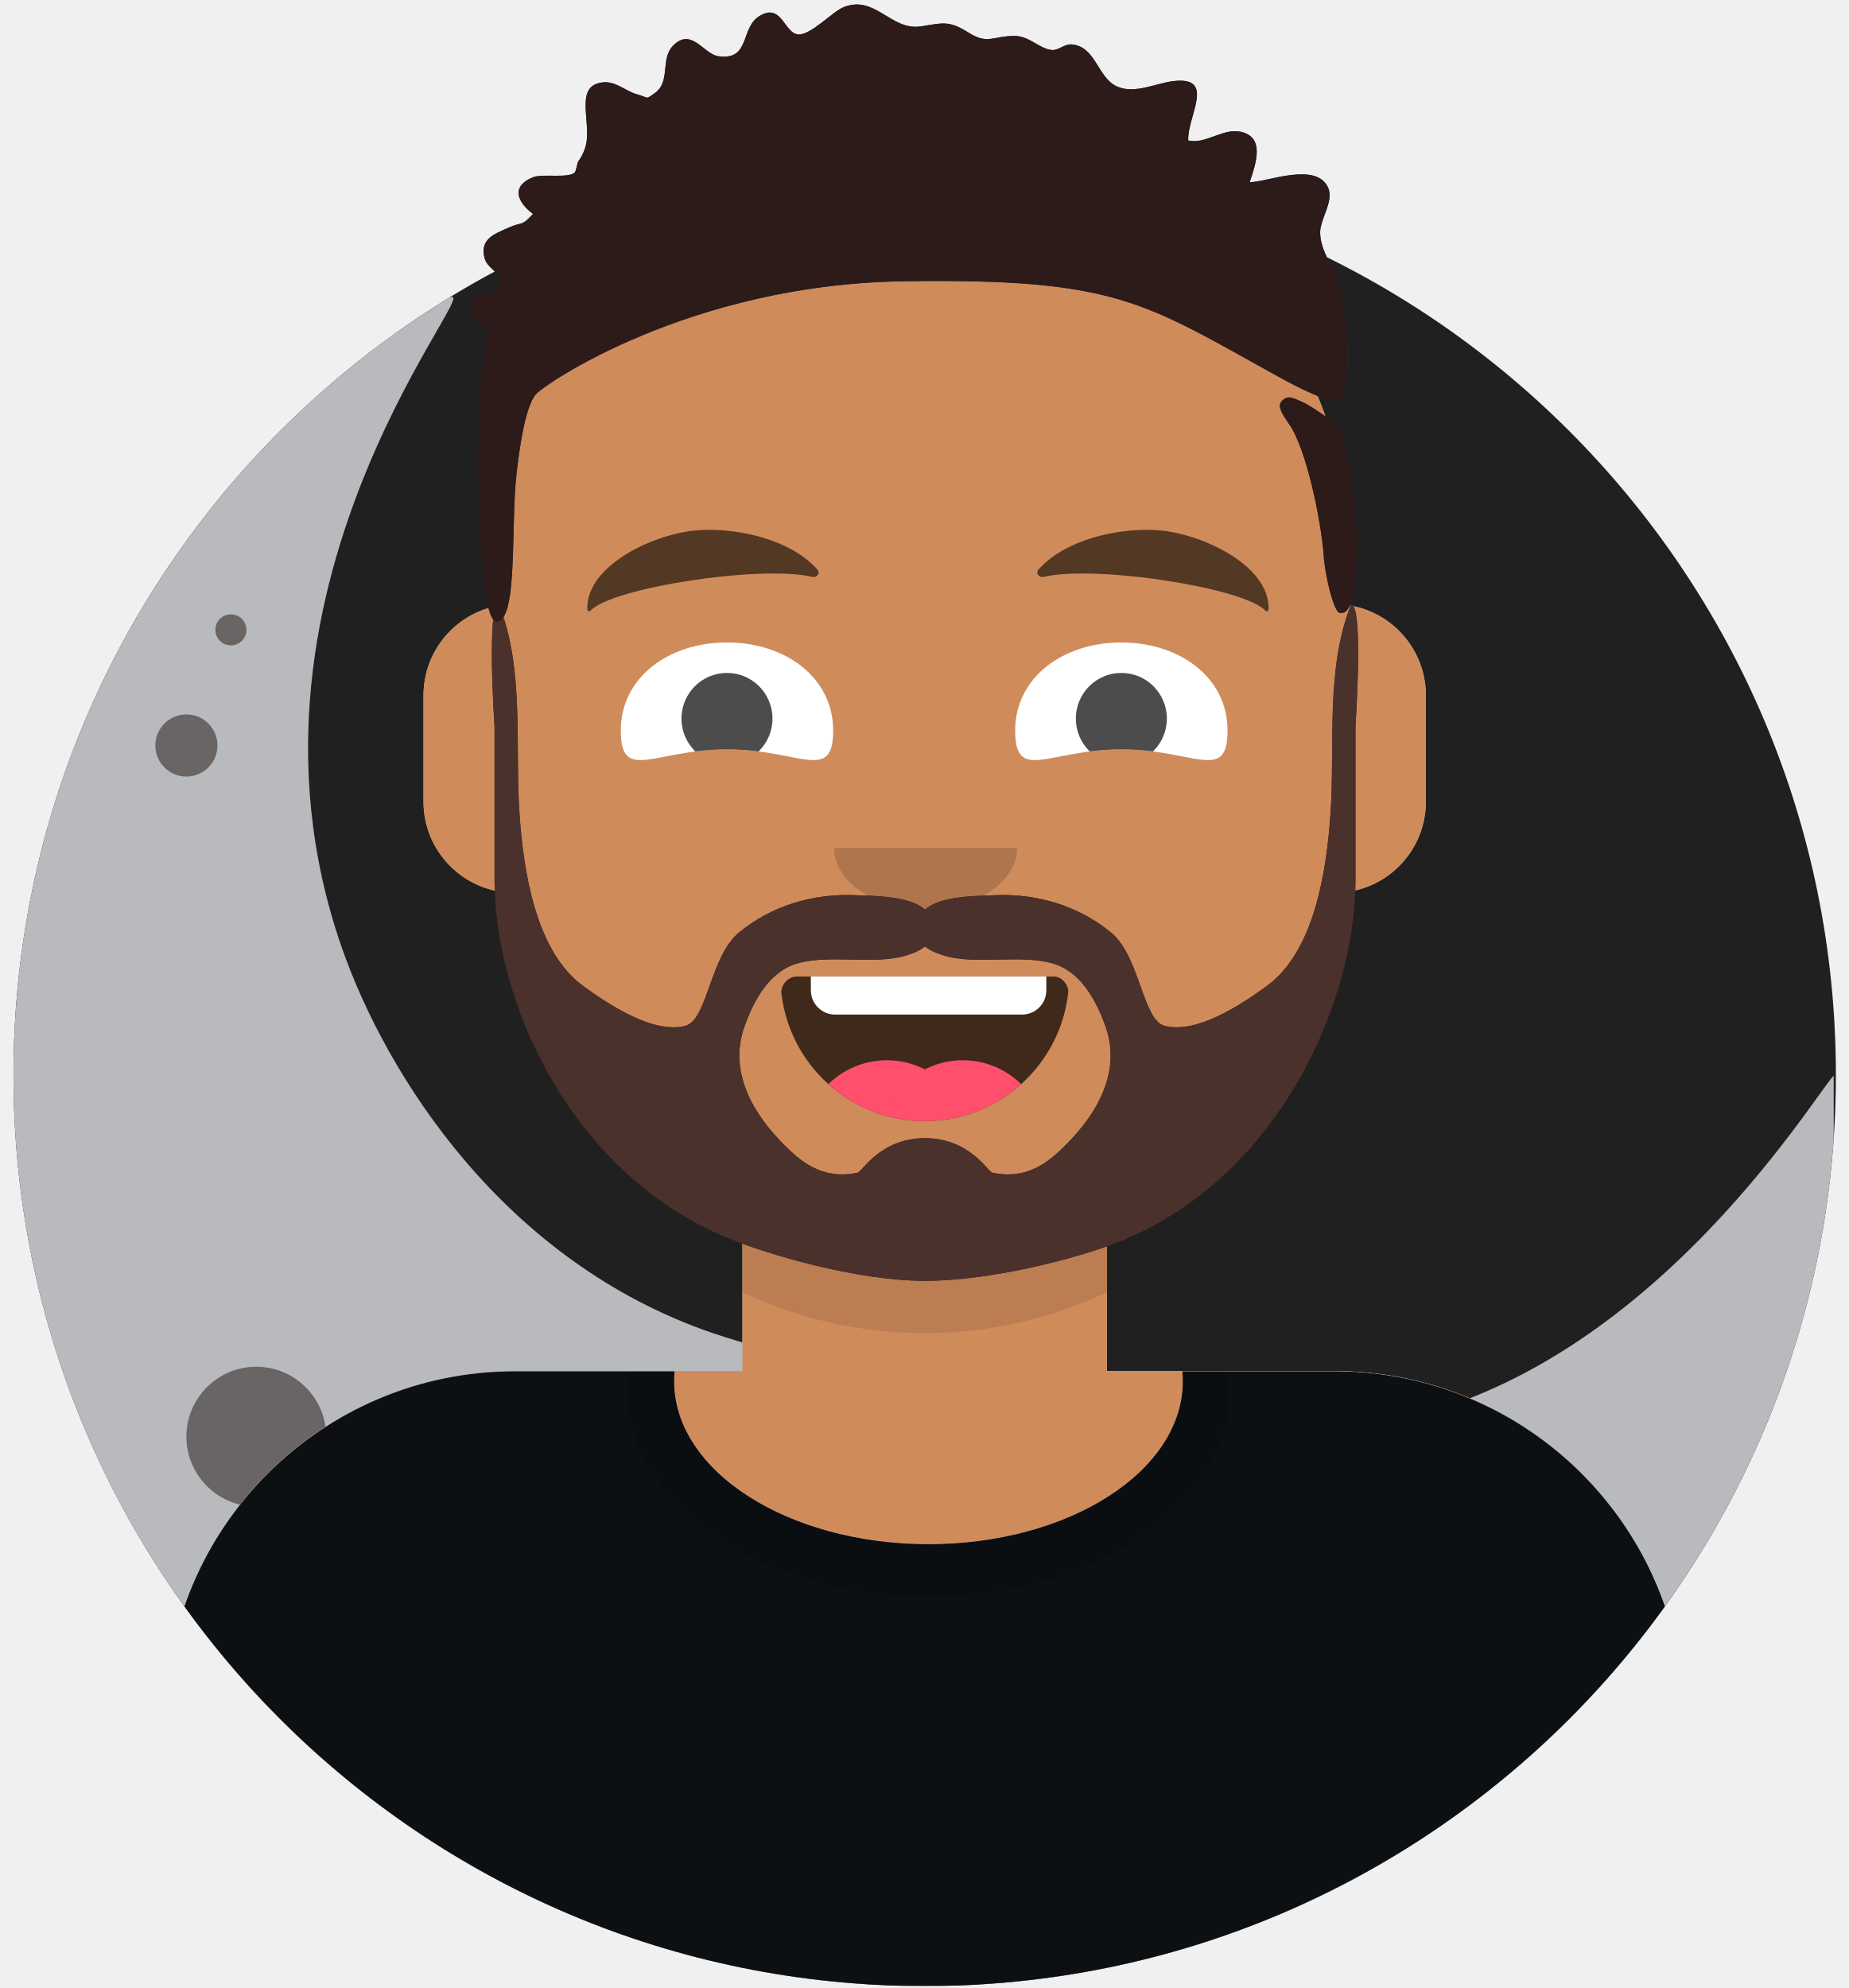
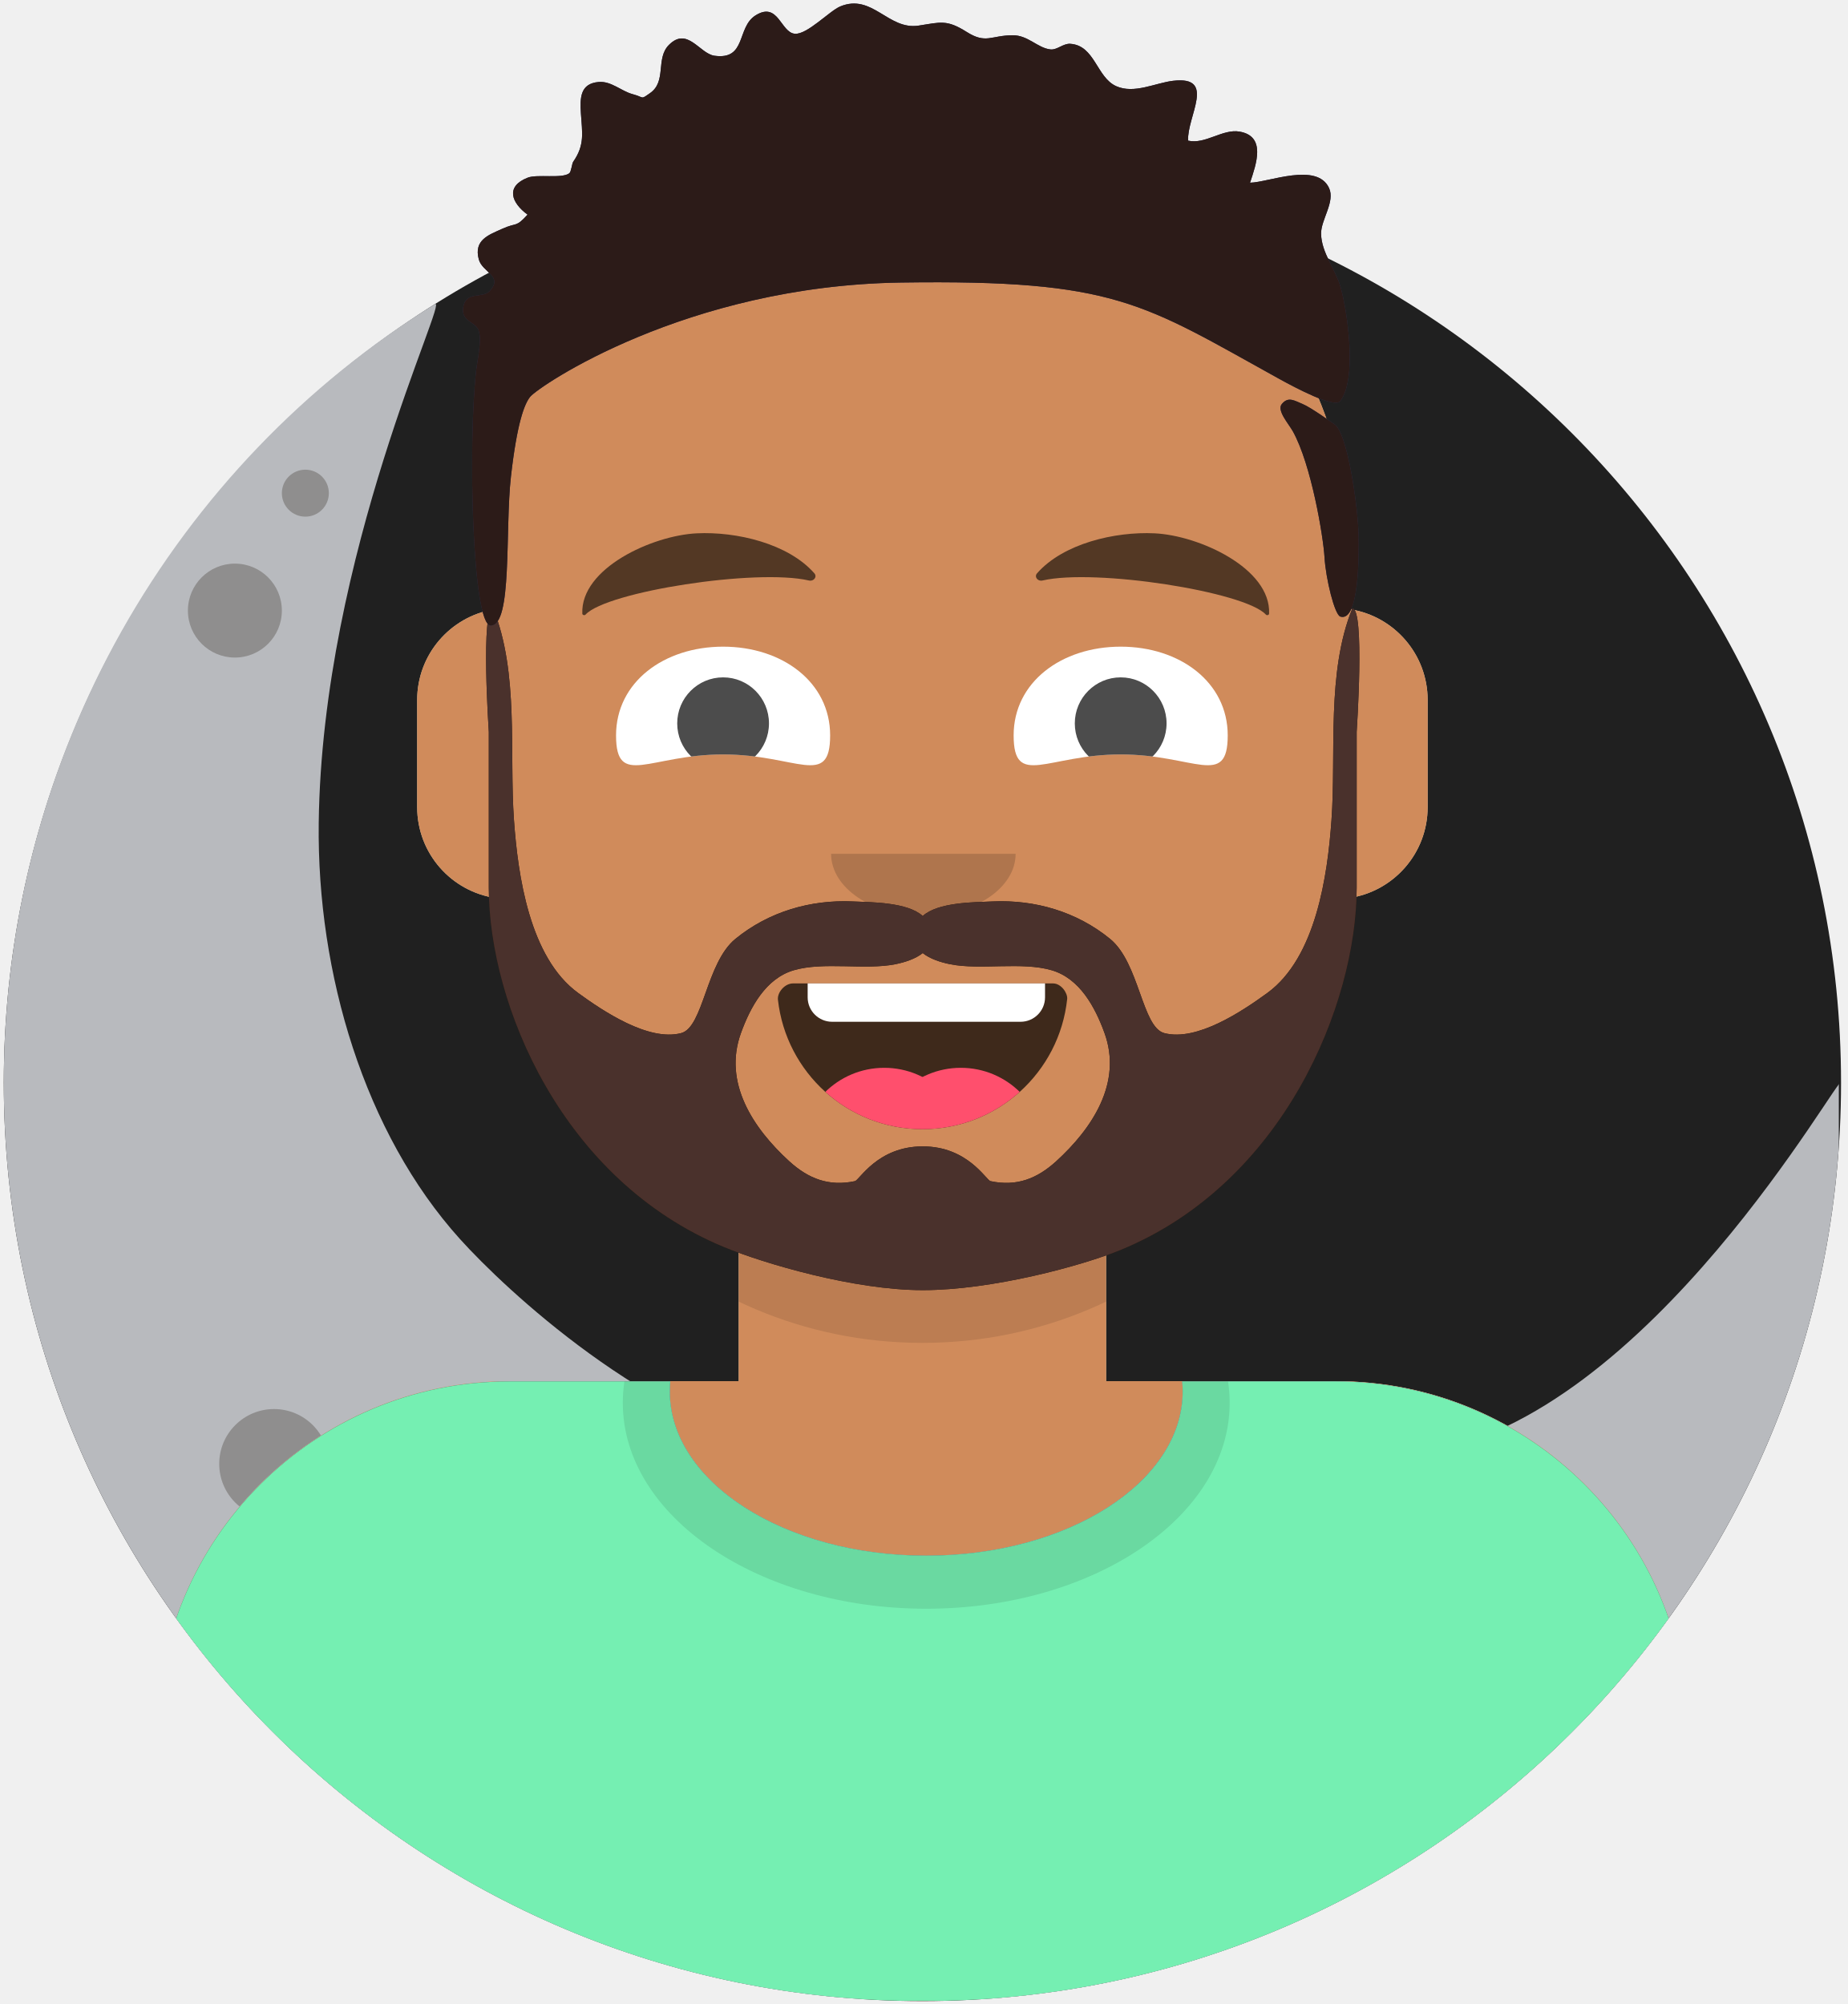
- <svg xmlns="http://www.w3.org/2000/svg" xmlns:xlink="http://www.w3.org/1999/xlink" width="119px" height="128px" viewBox="0 0 119 128" version="1.1">
+ <svg xmlns="http://www.w3.org/2000/svg" xmlns:xlink="http://www.w3.org/1999/xlink" width="118px" height="128px" viewBox="0 0 118 128" version="1.1">
  <defs>
-     <path d="M58.665,109.321 C91.064,109.321 117.33,83.058 117.33,50.661 C117.33,49.539 107.084,68.451 89.921,72.703 C74.964,76.408 48.686,68.531 45.025,67.281 C31.562,62.685 23.981,50.661 21.113,42.384 C12.84,18.506 31.409,-1.465 27.869,0.723 C11.144,11.057 0,29.558 0,50.661 C0,83.058 26.265,109.321 58.665,109.321 Z" id="path-1" />
+     <path d="M58.665,109.321 C91.064,109.321 117.33,83.058 117.33,50.661 C117.33,49.843 105.117,72.088 90.615,74.329 C79.81,75.998 63.673,76.947 50.703,74.329 C41.094,72.389 32.027,63.858 29.133,60.65 C23.036,53.888 19.996,43.691 20.113,34.084 C20.323,16.88 28.5,0.335 27.527,0.936 C10.949,11.174 0,29.702 0,50.661 C0,83.058 26.265,109.321 58.665,109.321 Z" id="path-1" />
    <path d="M5.866,78.214 L0,78.214 L0,0 L129.062,0 L129.062,78.214 L123.196,78.214 C123.196,110.612 96.931,136.875 64.531,136.875 C32.132,136.875 5.866,110.612 5.866,78.214 Z" id="path-3" />
    <path d="M60.62,70.691 L60.62,79.681 L75.275,79.681 C87.701,79.681 97.775,89.754 97.775,102.181 L97.775,119.277 L0,119.277 L0,102.181 C0,89.754 10.074,79.681 22.5,79.681 L37.154,79.681 L37.154,70.691 C28.728,66.688 22.671,58.508 21.66,48.826 C18.812,48.423 16.622,45.976 16.622,43.017 L16.622,36.175 C16.622,33.268 18.736,30.855 21.51,30.389 L21.51,27.377 C21.51,12.257 33.767,0 48.887,0 C64.007,0 76.264,12.257 76.264,27.377 L76.264,30.389 C79.039,30.855 81.153,33.268 81.153,36.175 L81.153,43.017 C81.153,45.976 78.963,48.423 76.115,48.826 C75.104,58.508 69.047,66.688 60.62,70.691 L60.62,70.691 Z" id="path-5" />
    <path d="M60.62,70.691 L60.62,79.681 L75.275,79.681 C87.701,79.681 97.775,89.754 97.775,102.181 L97.775,119.277 L0,119.277 L0,102.181 C0,89.754 10.074,79.681 22.5,79.681 L37.154,79.681 L37.154,70.691 C28.728,66.688 22.671,58.508 21.66,48.826 C18.812,48.423 16.622,45.976 16.622,43.017 L16.622,36.175 C16.622,33.268 18.736,30.855 21.51,30.389 L21.51,27.377 C21.51,12.257 33.767,0 48.887,0 C64.007,0 76.264,12.257 76.264,27.377 L76.264,30.389 C79.039,30.855 81.153,33.268 81.153,36.175 L81.153,43.017 C81.153,45.976 78.963,48.423 76.115,48.826 C75.104,58.508 69.047,66.688 60.62,70.691 L60.62,70.691 Z" id="path-7" />
    <path d="M32.803,0.133 C32.783,0.343 32.773,0.554 32.773,0.766 C32.773,6.563 40.106,11.262 49.151,11.262 C58.196,11.262 65.528,6.563 65.528,0.766 C65.528,0.554 65.518,0.343 65.499,0.133 L75.294,0.133 C87.72,0.133 97.794,10.207 97.794,22.633 L97.794,39.688 L0.019,39.688 L0.019,22.633 C0.019,10.207 10.093,0.133 22.519,0.133 L32.803,0.133 Z" id="path-9" />
    <path d="M32.803,0.133 C32.783,0.343 32.773,0.554 32.773,0.766 C32.773,6.563 40.106,11.262 49.151,11.262 C58.196,11.262 65.528,6.563 65.528,0.766 C65.528,0.554 65.518,0.343 65.499,0.133 L75.294,0.133 C87.72,0.133 97.794,10.207 97.794,22.633 L97.794,39.688 L0.019,39.688 L0.019,22.633 C0.019,10.207 10.093,0.133 22.519,0.133 L32.803,0.133 Z" id="path-11" />
    <path d="M0.298,1.164 C0.815,5.815 4.752,9.432 9.531,9.432 C14.326,9.432 18.272,5.793 18.769,1.12 C18.809,0.744 18.39,0.121 17.865,0.121 C10.582,0.121 5.002,0.121 1.261,0.121 C0.732,0.121 0.246,0.698 0.298,1.164 Z" id="path-13" />
    <path d="M0.298,1.164 C0.815,5.815 4.752,9.432 9.531,9.432 C14.326,9.432 18.272,5.793 18.769,1.12 C18.809,0.744 18.39,0.121 17.865,0.121 C10.582,0.121 5.002,0.121 1.261,0.121 C0.732,0.121 0.246,0.698 0.298,1.164 Z" id="path-15" />
    <path d="M6.836,6.884 C11.528,6.884 13.672,9.066 13.672,5.666 C13.672,2.266 10.611,3.55271368e-15 6.836,3.55271368e-15 C3.061,3.55271368e-15 0,2.266 0,5.666 C0,9.066 2.144,6.884 6.836,6.884 Z" id="path-17" />
    <path d="M6.836,6.884 C11.528,6.884 13.672,9.066 13.672,5.666 C13.672,2.266 10.611,3.55271368e-15 6.836,3.55271368e-15 C3.061,3.55271368e-15 0,2.266 0,5.666 C0,9.066 2.144,6.884 6.836,6.884 Z" id="path-19" />
    <polygon id="path-21" points="0 0 129.062 0 129.062 136.875 0 136.875" />
    <path d="M36.495,35.535 C35.265,36.657 33.955,37.162 32.3,36.809 C32.015,36.748 30.853,34.588 27.969,34.588 C25.084,34.588 23.923,36.748 23.638,36.809 C21.982,37.162 20.672,36.657 19.442,35.535 C17.131,33.424 15.208,30.514 16.364,27.339 C16.966,25.684 17.945,23.867 19.726,23.34 C21.628,22.777 24.298,23.339 26.215,22.954 C26.836,22.83 27.514,22.608 27.969,22.241 C28.423,22.608 29.102,22.83 29.722,22.954 C31.639,23.339 34.31,22.777 36.211,23.34 C37.993,23.867 38.972,25.684 39.574,27.339 C40.729,30.514 38.807,33.424 36.495,35.535 M55.404,0.222 C53.736,4.332 54.38,9.449 54.071,13.764 C53.821,17.271 53.083,22.528 49.97,24.792 C48.378,25.951 45.48,27.897 43.399,27.354 C41.967,26.981 41.814,22.872 39.933,21.334 C37.798,19.59 35.132,18.824 32.445,18.942 C31.285,18.993 28.939,18.981 27.969,19.873 C26.998,18.981 24.653,18.993 23.493,18.942 C20.805,18.824 18.14,19.59 16.005,21.334 C14.123,22.872 13.97,26.981 12.538,27.354 C10.458,27.897 7.56,25.951 5.967,24.792 C2.854,22.528 2.117,17.271 1.866,13.764 C1.557,9.449 2.202,4.332 0.533,0.222 C-0.278,0.222 0.257,8.114 0.257,8.114 L0.257,18.075 C0.272,25.555 4.944,36.752 15.302,41.027 C17.835,42.073 23.573,43.771 27.969,43.771 C32.364,43.771 38.102,42.234 40.635,41.189 C50.993,36.913 55.665,25.555 55.681,18.075 L55.681,8.114 C55.681,8.114 56.216,0.222 55.404,0.222" id="path-23" />
    <path d="M55.82,27.077 C56.679,27.56 57.359,32.405 57.392,34.257 C57.412,35.4 57.431,39.76 56.222,39.383 C55.854,39.268 55.292,36.96 55.212,35.61 C55.132,34.259 54.365,29.663 53.188,27.549 C52.919,27.066 52.149,26.217 52.482,25.809 C52.895,25.302 53.296,25.596 53.799,25.799 C54.344,26.019 55.724,27.023 55.82,27.077 Z M56.213,25.624 C55.849,26.094 53.359,24.774 52.32,24.2 C43.599,19.38 41.906,17.847 28.165,18.047 C14.424,18.247 5.01,24.687 4.481,25.346 C4.112,25.804 3.642,27.027 3.255,30.436 C2.869,33.844 3.362,39.957 1.962,39.95 C0.77,39.943 0.511,28.322 1.026,23.712 C1.105,23.005 1.409,21.738 1.189,21.102 C0.996,20.546 0.054,20.547 0.204,19.62 C0.375,18.565 1.438,19.089 1.901,18.585 C2.778,17.63 1.426,17.403 1.201,16.568 C0.868,15.325 1.831,15.005 2.7,14.613 C3.661,14.179 3.536,14.56 4.316,13.71 C3.274,12.946 2.897,11.906 4.324,11.348 C4.93,11.11 6.506,11.424 6.98,11.068 C7.104,10.975 7.153,10.443 7.229,10.334 C7.987,9.249 7.8,8.464 7.723,7.246 C7.66,6.25 7.669,5.335 8.861,5.236 C9.657,5.169 10.304,5.82 11.017,6.011 C11.808,6.224 11.511,6.379 12.131,5.952 C13.219,5.203 12.478,3.742 13.341,2.871 C14.525,1.675 15.301,3.428 16.252,3.56 C18.315,3.848 17.653,1.752 18.875,0.983 C20.335,0.066 20.476,2.084 21.388,2.156 C22.179,2.218 23.601,0.692 24.29,0.408 C26.335,-0.436 27.347,1.938 29.293,1.635 C30.705,1.416 31.087,1.236 32.361,2.04 C33.598,2.82 33.892,2.262 35.292,2.251 C36.282,2.244 36.888,3.071 37.716,3.157 C38.129,3.2 38.524,2.77 38.967,2.797 C40.549,2.893 40.649,4.939 41.906,5.503 C43.055,6.018 44.405,5.294 45.545,5.16 C48.326,4.834 46.421,7.432 46.5,8.983 C47.591,9.238 48.699,8.218 49.786,8.406 C51.497,8.702 50.851,10.475 50.455,11.671 C51.64,11.65 54.736,10.334 55.504,12.017 C55.9,12.885 54.977,14.044 54.992,14.927 C55.013,16.169 55.926,17.197 56.249,18.373 C56.685,19.96 57.306,24.215 56.213,25.624 Z" id="path-25" />
  </defs>
  <g id="Page-1" stroke="none" stroke-width="1" fill="none" fill-rule="evenodd">
-     <g id="sant" transform="translate(-5, -9)">
+     <g id="sant" transform="translate(-5.625, -9.0625)">
      <g id="Group" transform="translate(5.866477, 19.55357)">
        <g id="a-link" fill="#202020">
          <ellipse id="a" cx="58.665" cy="58.661" rx="58.665" ry="58.661" />
        </g>
        <g id="Clipped" transform="translate(0, 8)">
          <mask id="mask-2" fill="white">
            <use xlink:href="#path-1" />
          </mask>
          <g id="a" />
          <g id="Group" mask="url(#mask-2)" fill="#B8BABE">
            <g transform="translate(0, -8)" id="Path">
              <polygon points="0 0 117.188 0 117.188 117.188 0 117.188" />
            </g>
          </g>
-           <circle id="Oval" fill="#696565" mask="url(#mask-2)" cx="15.634" cy="73.946" r="4.5" />
        </g>
      </g>
+       <circle id="Oval" fill="#8F8E8E" cx="23.125" cy="102.562" r="3.5" />
      <g id="Clipped">
        <mask id="mask-4" fill="white">
          <use xlink:href="#path-3" />
        </mask>
        <g id="Path" />
        <g id="Group" mask="url(#mask-4)">
          <g transform="translate(15.64394, 17.59821)">
            <g id="b-link" fill="#D0C6AC">
              <path d="M60.62,70.691 L60.62,79.681 L75.275,79.681 C87.701,79.681 97.775,89.754 97.775,102.181 L97.775,119.277 L0,119.277 L0,102.181 C0,89.754 10.074,79.681 22.5,79.681 L37.154,79.681 L37.154,70.691 C28.728,66.688 22.671,58.508 21.66,48.826 C18.812,48.423 16.622,45.976 16.622,43.017 L16.622,36.175 C16.622,33.268 18.736,30.855 21.51,30.389 L21.51,27.377 C21.51,12.257 33.767,0 48.887,0 C64.007,0 76.264,12.257 76.264,27.377 L76.264,30.389 C79.039,30.855 81.153,33.268 81.153,36.175 L81.153,43.017 C81.153,45.976 78.963,48.423 76.115,48.826 C75.104,58.508 69.047,66.688 60.62,70.691 L60.62,70.691 Z" id="b" />
            </g>
            <g id="Clipped">
              <mask id="mask-6" fill="white">
                <use xlink:href="#path-5" />
              </mask>
              <g id="b" />
              <g id="Group" mask="url(#mask-6)" fill="#D08B5B">
                <g transform="translate(-15.9375, 0)" id="Path">
                  <polygon points="0.294 0 129.356 0 129.356 119.375 0.294 119.375" />
                </g>
              </g>
            </g>
            <g id="Clipped">
              <mask id="mask-8" fill="white">
                <use xlink:href="#path-7" />
              </mask>
              <g id="b" />
              <path d="M76.264,45.949 L76.264,49.86 C76.264,64.98 64.007,77.237 48.887,77.237 C33.767,77.237 21.51,64.98 21.51,49.86 L21.51,45.949 C21.51,61.069 33.767,73.326 48.887,73.326 C64.007,73.326 76.264,61.069 76.264,45.949 Z" id="Path" fill-opacity="0.1" fill="#000000" mask="url(#mask-8)" />
            </g>
          </g>
          <g transform="translate(15.625, 97.16518)">
            <g id="c-link" fill="#E6E6E6">
              <path d="M32.803,0.133 C32.783,0.343 32.773,0.554 32.773,0.766 C32.773,6.563 40.106,11.262 49.151,11.262 C58.196,11.262 65.528,6.563 65.528,0.766 C65.528,0.554 65.518,0.343 65.499,0.133 L75.294,0.133 C87.72,0.133 97.794,10.207 97.794,22.633 L97.794,39.688 L0.019,39.688 L0.019,22.633 C0.019,10.207 10.093,0.133 22.519,0.133 L32.803,0.133 Z" id="c" />
            </g>
            <g id="Clipped">
              <mask id="mask-10" fill="white">
                <use xlink:href="#path-9" />
              </mask>
-               <use id="c" fill="#D8D8D8" xlink:href="#path-9" />
+               <g id="c" />
              <g id="Group" mask="url(#mask-10)" fill="#3C4F5C">
                <g transform="translate(-15.625, -14.0625)" id="Path">
                  <polygon points="0 0 129.062 0 129.062 53.75 0 53.75" />
                </g>
              </g>
            </g>
            <g id="Clipped">
              <mask id="mask-12" fill="white">
                <use xlink:href="#path-11" />
              </mask>
-               <use id="c" fill-opacity="0.791" fill="#000000" xlink:href="#path-11" />
+               <use id="c" fill="#75EFB2" xlink:href="#path-11" />
              <g id="Group" opacity="0.6" mask="url(#mask-12)" fill="#000000" fill-opacity="0.16">
                <g transform="translate(29.6875, -11.875)" id="Oval">
                  <ellipse cx="19.463" cy="13.374" rx="19.377" ry="13.151" />
                </g>
              </g>
            </g>
          </g>
          <g transform="translate(42.77936, 42.27232)">
            <g transform="translate(12.22775, 29.48214)">
              <g id="d-link" fill="#000000" fill-opacity="0.7">
                <path d="M0.298,1.164 C0.815,5.815 4.752,9.432 9.531,9.432 C14.326,9.432 18.272,5.793 18.769,1.12 C18.809,0.744 18.39,0.121 17.865,0.121 C10.582,0.121 5.002,0.121 1.261,0.121 C0.732,0.121 0.246,0.698 0.298,1.164 Z" id="d" />
              </g>
              <g id="Clipped">
                <mask id="mask-14" fill="white">
                  <use xlink:href="#path-13" />
                </mask>
                <g id="d" />
                <rect id="Rectangle" fill="#FFFFFF" mask="url(#mask-14)" x="2.196" y="-5.27" width="15.159" height="7.841" rx="1.562" />
              </g>
              <g id="Clipped">
                <mask id="mask-16" fill="white">
                  <use xlink:href="#path-15" />
                </mask>
                <g id="d" />
                <g id="Group" mask="url(#mask-16)">
                  <g transform="translate(1.5625, 5.3125)">
                    <g transform="translate(0.144676, 0.198864)">
                      <ellipse id="Oval" fill="#FF4F6D" cx="5.379" cy="5.391" rx="5.379" ry="5.391" />
                      <ellipse id="Oval" fill="#FF4F6D" cx="10.269" cy="5.391" rx="5.379" ry="5.391" />
                    </g>
                  </g>
                </g>
              </g>
            </g>
            <path d="M15.921,21.324 C15.921,23.511 18.559,25.283 21.813,25.283 C25.068,25.283 27.706,23.511 27.706,21.324" id="Path" fill-opacity="0.16" fill="#000000" />
            <g transform="translate(2.1875, 8.093953)">
              <g id="e-link" fill="#FFFFFF">
                <path d="M6.836,6.884 C11.528,6.884 13.672,9.066 13.672,5.666 C13.672,2.266 10.611,3.55271368e-15 6.836,3.55271368e-15 C3.061,3.55271368e-15 0,2.266 0,5.666 C0,9.066 2.144,6.884 6.836,6.884 Z" id="e" />
              </g>
              <g id="Clipped">
                <mask id="mask-18" fill="white">
                  <use xlink:href="#path-17" />
                </mask>
                <g id="e" />
                <ellipse id="Oval" fill-opacity="0.7" fill="#000000" mask="url(#mask-18)" cx="6.836" cy="4.901" rx="2.93" ry="2.94" />
              </g>
            </g>
            <g transform="translate(27.57812, 8.093953)">
              <g id="f-link" fill="#FFFFFF">
                <path d="M6.836,6.884 C11.528,6.884 13.672,9.066 13.672,5.666 C13.672,2.266 10.611,3.55271368e-15 6.836,3.55271368e-15 C3.061,3.55271368e-15 0,2.266 0,5.666 C0,9.066 2.144,6.884 6.836,6.884 Z" id="f" />
              </g>
              <g id="Clipped">
                <mask id="mask-20" fill="white">
                  <use xlink:href="#path-19" />
                </mask>
                <g id="f" />
                <ellipse id="Oval" fill-opacity="0.7" fill="#000000" mask="url(#mask-20)" cx="6.836" cy="4.901" rx="2.93" ry="2.94" />
              </g>
            </g>
            <g fill="#000000" fill-opacity="0.6" id="Path">
              <path d="M7.089,0.885 C4.276,1.268 -0.111,3.753 0.256,6.629 C0.268,6.723 0.409,6.752 0.469,6.673 C1.683,5.096 11.071,2.779 14.489,3.262 C14.802,3.307 15.009,2.98 14.795,2.775 C12.967,1.026 9.61,0.54 7.089,0.885" transform="translate(7.558594, 3.75) rotate(5) translate(-7.558594, -3.75) " />
              <path d="M35.898,0.885 C33.085,1.268 28.698,3.753 29.065,6.629 C29.077,6.723 29.217,6.752 29.278,6.673 C30.492,5.096 39.879,2.779 43.298,3.262 C43.611,3.307 43.817,2.98 43.604,2.775 C41.776,1.026 38.418,0.54 35.898,0.885" transform="translate(36.36719, 3.75) scale(-1, 1) rotate(5) translate(-36.36719, -3.75) " />
            </g>
          </g>
          <g id="Clipped">
            <mask id="mask-22" fill="white">
              <use xlink:href="#path-21" />
            </mask>
            <g id="Path" />
            <g id="Group" mask="url(#mask-22)">
              <g transform="translate(35, 9.0625)">
                <g transform="translate(1.583495, 38.63393)">
                  <g id="g-link" fill="#331B0C" fill-rule="nonzero">
                    <path d="M36.495,35.535 C35.265,36.657 33.955,37.162 32.3,36.809 C32.015,36.748 30.853,34.588 27.969,34.588 C25.084,34.588 23.923,36.748 23.638,36.809 C21.982,37.162 20.672,36.657 19.442,35.535 C17.131,33.424 15.208,30.514 16.364,27.339 C16.966,25.684 17.945,23.867 19.726,23.34 C21.628,22.777 24.298,23.339 26.215,22.954 C26.836,22.83 27.514,22.608 27.969,22.241 C28.423,22.608 29.102,22.83 29.722,22.954 C31.639,23.339 34.31,22.777 36.211,23.34 C37.993,23.867 38.972,25.684 39.574,27.339 C40.729,30.514 38.807,33.424 36.495,35.535 M55.404,0.222 C53.736,4.332 54.38,9.449 54.071,13.764 C53.821,17.271 53.083,22.528 49.97,24.792 C48.378,25.951 45.48,27.897 43.399,27.354 C41.967,26.981 41.814,22.872 39.933,21.334 C37.798,19.59 35.132,18.824 32.445,18.942 C31.285,18.993 28.939,18.981 27.969,19.873 C26.998,18.981 24.653,18.993 23.493,18.942 C20.805,18.824 18.14,19.59 16.005,21.334 C14.123,22.872 13.97,26.981 12.538,27.354 C10.458,27.897 7.56,25.951 5.967,24.792 C2.854,22.528 2.117,17.271 1.866,13.764 C1.557,9.449 2.202,4.332 0.533,0.222 C-0.278,0.222 0.257,8.114 0.257,8.114 L0.257,18.075 C0.272,25.555 4.944,36.752 15.302,41.027 C17.835,42.073 23.573,43.771 27.969,43.771 C32.364,43.771 38.102,42.234 40.635,41.189 C50.993,36.913 55.665,25.555 55.681,18.075 L55.681,8.114 C55.681,8.114 56.216,0.222 55.404,0.222" id="g" />
                  </g>
                  <g id="Clipped">
                    <mask id="mask-24" fill="white">
                      <use xlink:href="#path-23" />
                    </mask>
                    <g id="g" />
                    <g id="Group" mask="url(#mask-24)" fill="#4A312C">
                      <g transform="translate(-13.125, -12.5)" id="Path">
                        <polygon points="0 0 82.188 0 82.188 74.375 0 74.375" />
                      </g>
                    </g>
                  </g>
                </g>
                <g transform="translate(-0.000151, 0)">
                  <g id="h-link" fill="#2E3257" fill-rule="nonzero">
                    <path d="M55.82,27.077 C56.679,27.56 57.359,32.405 57.392,34.257 C57.412,35.4 57.431,39.76 56.222,39.383 C55.854,39.268 55.292,36.96 55.212,35.61 C55.132,34.259 54.365,29.663 53.188,27.549 C52.919,27.066 52.149,26.217 52.482,25.809 C52.895,25.302 53.296,25.596 53.799,25.799 C54.344,26.019 55.724,27.023 55.82,27.077 Z M56.213,25.624 C55.849,26.094 53.359,24.774 52.32,24.2 C43.599,19.38 41.906,17.847 28.165,18.047 C14.424,18.247 5.01,24.687 4.481,25.346 C4.112,25.804 3.642,27.027 3.255,30.436 C2.869,33.844 3.362,39.957 1.962,39.95 C0.77,39.943 0.511,28.322 1.026,23.712 C1.105,23.005 1.409,21.738 1.189,21.102 C0.996,20.546 0.054,20.547 0.204,19.62 C0.375,18.565 1.438,19.089 1.901,18.585 C2.778,17.63 1.426,17.403 1.201,16.568 C0.868,15.325 1.831,15.005 2.7,14.613 C3.661,14.179 3.536,14.56 4.316,13.71 C3.274,12.946 2.897,11.906 4.324,11.348 C4.93,11.11 6.506,11.424 6.98,11.068 C7.104,10.975 7.153,10.443 7.229,10.334 C7.987,9.249 7.8,8.464 7.723,7.246 C7.66,6.25 7.669,5.335 8.861,5.236 C9.657,5.169 10.304,5.82 11.017,6.011 C11.808,6.224 11.511,6.379 12.131,5.952 C13.219,5.203 12.478,3.742 13.341,2.871 C14.525,1.675 15.301,3.428 16.252,3.56 C18.315,3.848 17.653,1.752 18.875,0.983 C20.335,0.066 20.476,2.084 21.388,2.156 C22.179,2.218 23.601,0.692 24.29,0.408 C26.335,-0.436 27.347,1.938 29.293,1.635 C30.705,1.416 31.087,1.236 32.361,2.04 C33.598,2.82 33.892,2.262 35.292,2.251 C36.282,2.244 36.888,3.071 37.716,3.157 C38.129,3.2 38.524,2.77 38.967,2.797 C40.549,2.893 40.649,4.939 41.906,5.503 C43.055,6.018 44.405,5.294 45.545,5.16 C48.326,4.834 46.421,7.432 46.5,8.983 C47.591,9.238 48.699,8.218 49.786,8.406 C51.497,8.702 50.851,10.475 50.455,11.671 C51.64,11.65 54.736,10.334 55.504,12.017 C55.9,12.885 54.977,14.044 54.992,14.927 C55.013,16.169 55.926,17.197 56.249,18.373 C56.685,19.96 57.306,24.215 56.213,25.624 Z" id="h" />
                  </g>
                  <g id="Clipped">
                    <mask id="mask-26" fill="white">
                      <use xlink:href="#path-25" />
                    </mask>
                    <g id="h" />
                    <g id="Group" mask="url(#mask-26)" fill="#2C1B18">
                      <g transform="translate(-35, -9.0625)" id="Path">
                        <polygon points="0 0 129.062 0 129.062 136.875 0 136.875" />
                      </g>
                    </g>
                  </g>
                </g>
              </g>
            </g>
          </g>
        </g>
      </g>
-       <circle id="Moon-Dot-1" fill="#696565" cx="19.866" cy="49.554" r="1" />
-       <circle id="Oval" fill="#696565" cx="17" cy="57" r="2" />
+       <circle id="Oval" fill="#8F8E8E" cx="25.125" cy="40.562" r="1.5" />
+       <circle id="Oval" fill="#8F8E8E" cx="20.625" cy="48.062" r="3" />
    </g>
  </g>
</svg>
